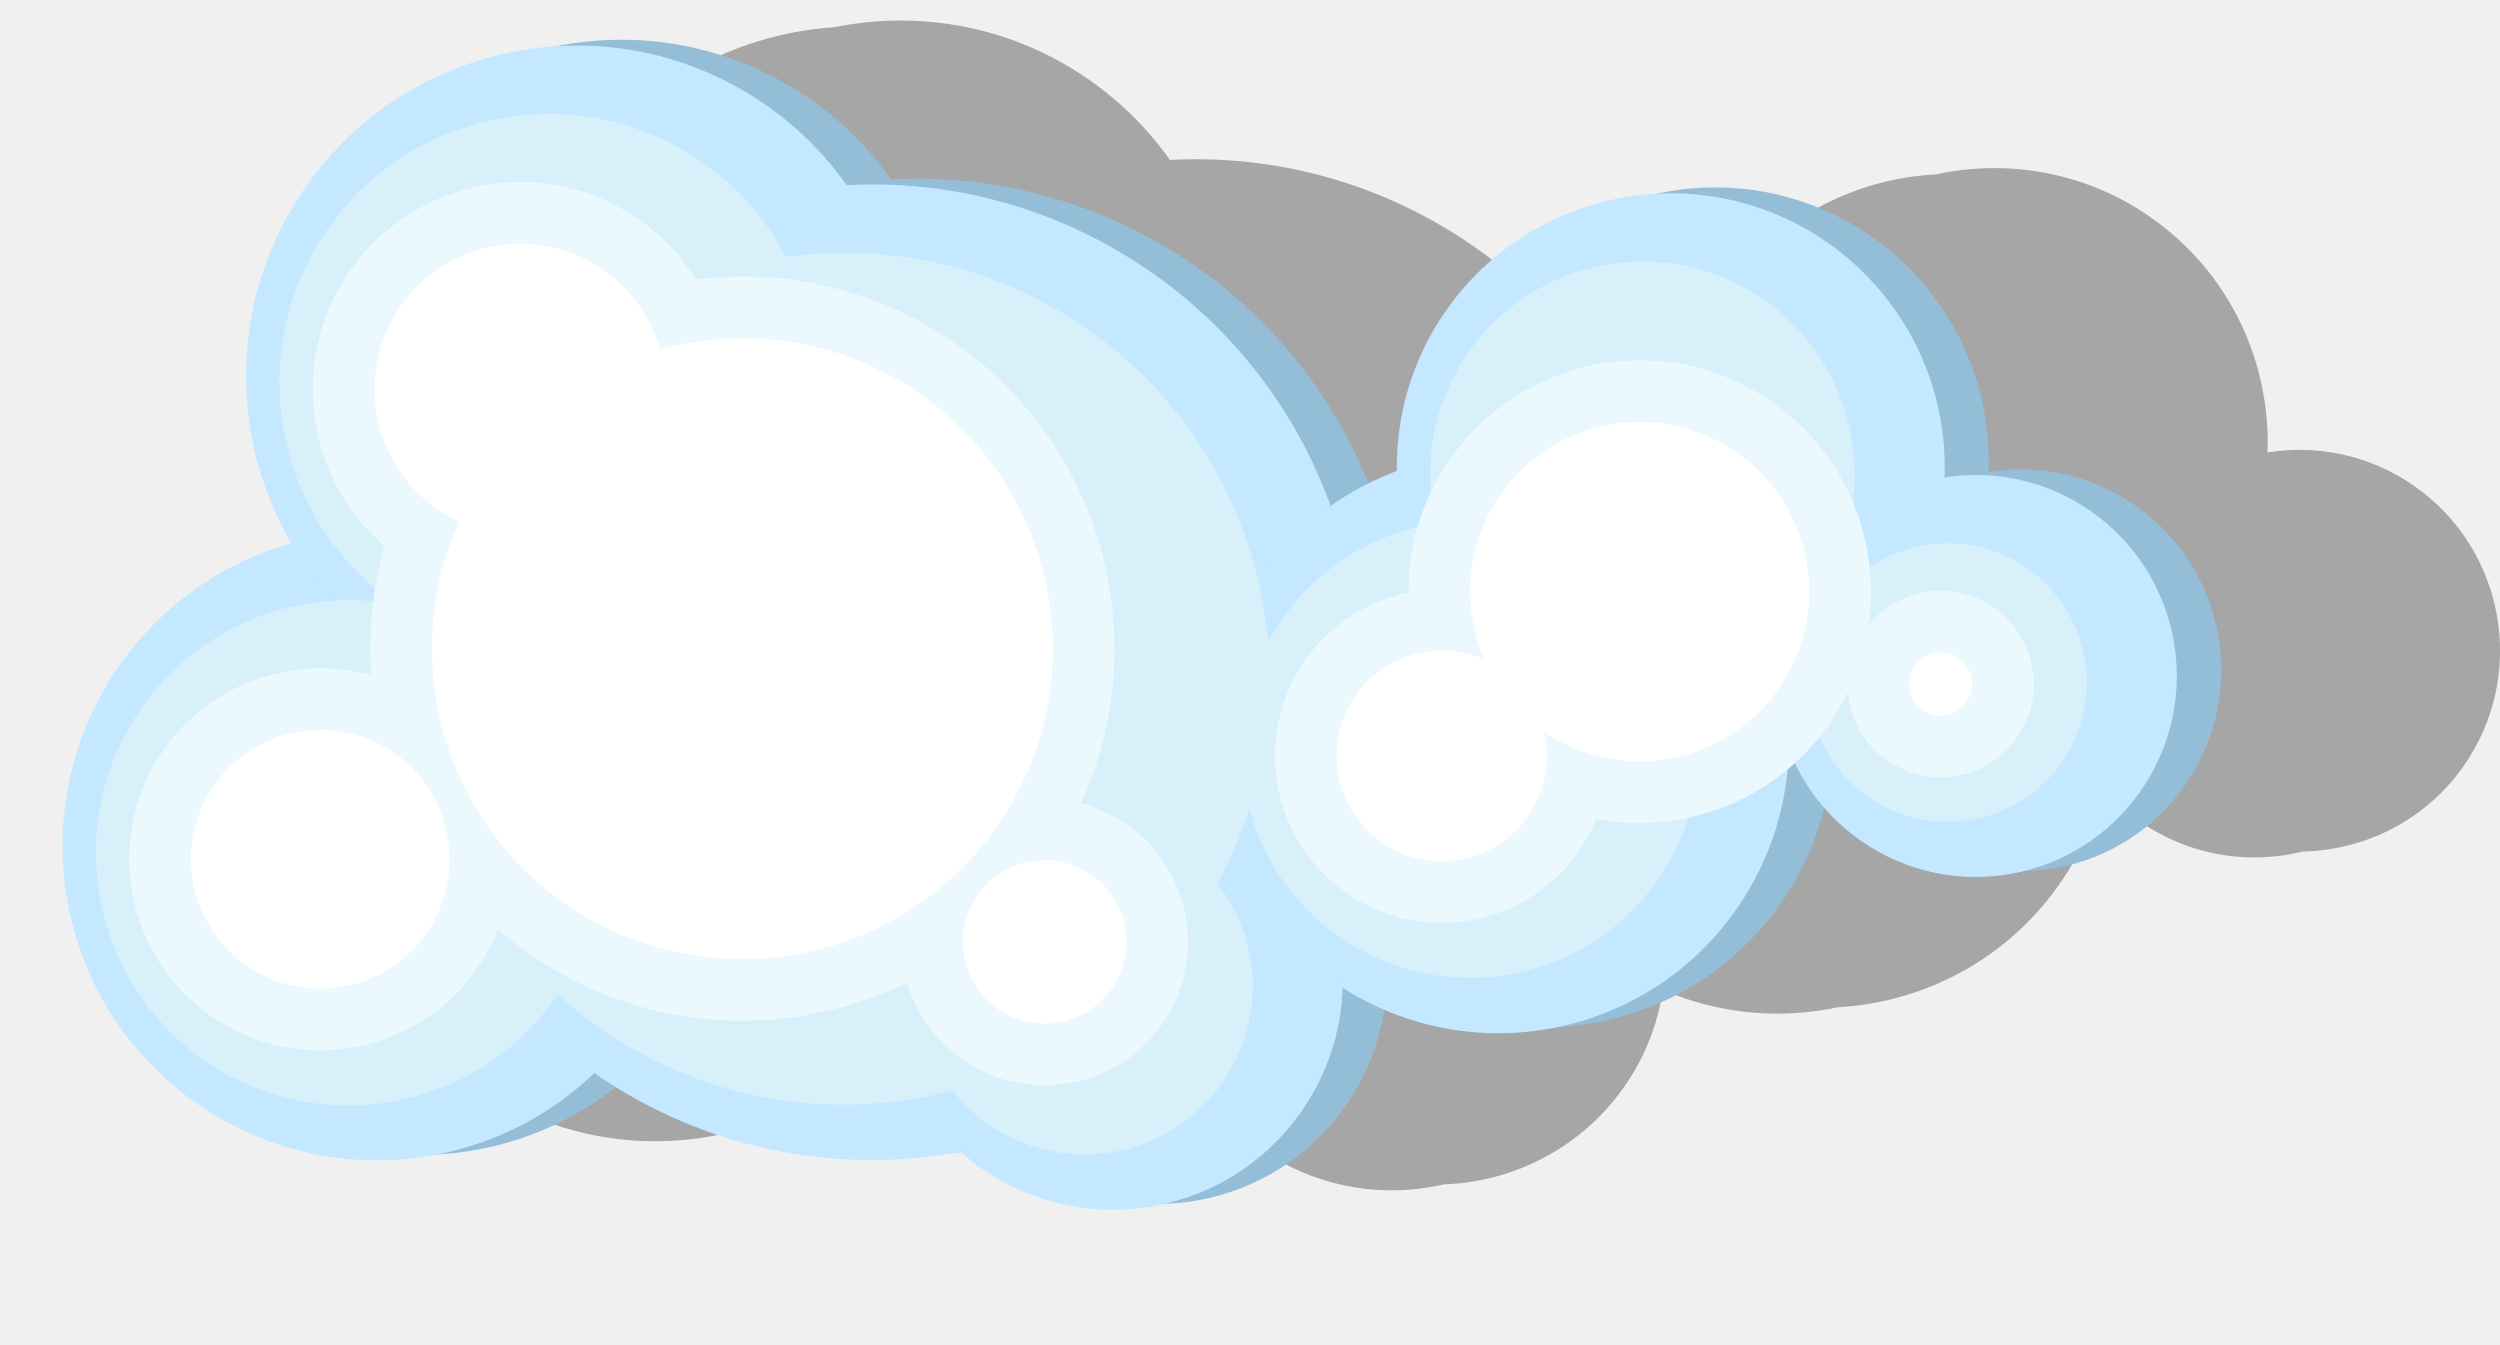
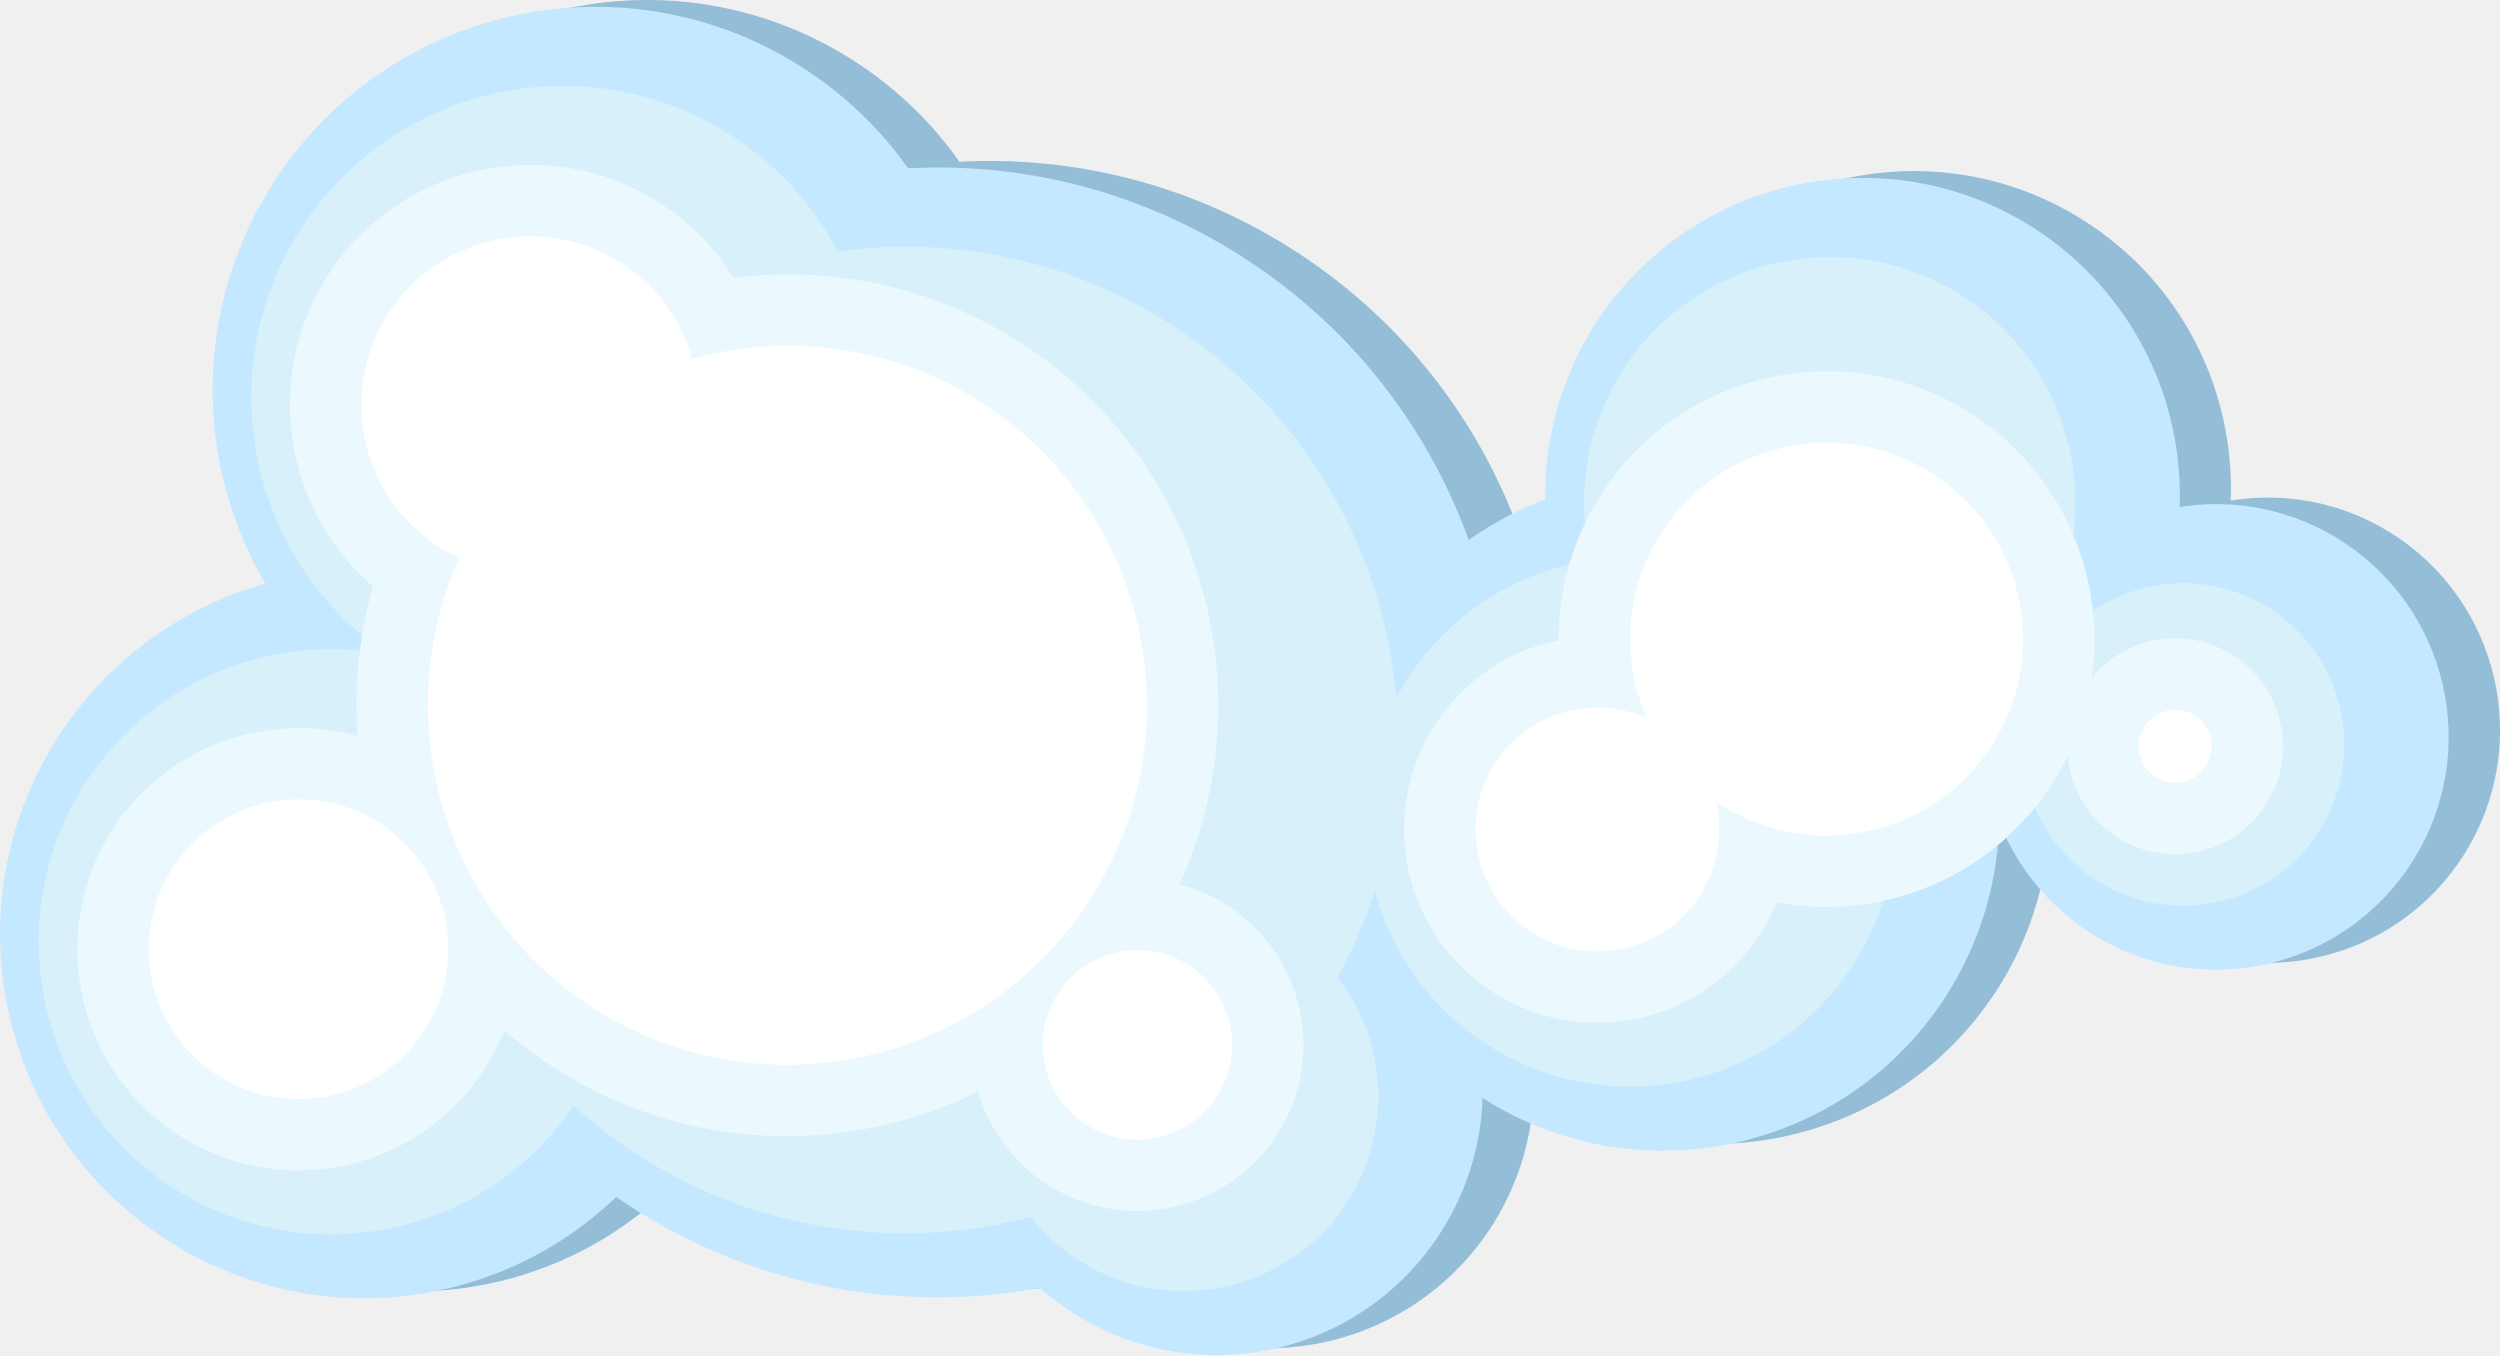
- <svg xmlns="http://www.w3.org/2000/svg" width="516.86" height="277.95" viewBox="1396.25 76.56 516.86 277.95">
-   <g id="cloud4-Cloud4">
-     <path d="M1838.55,119.93c-13.05-8.17-28.14-10.34-42.09-7.31-17.83.92-34.94,10.2-45.13,26.49-6.01,9.6-8.75,20.32-8.59,30.87-2.03.76-4.01,1.62-5.95,2.6-7.67-19.07-21.14-36-39.9-47.75-18.26-11.43-38.77-16.27-58.77-15.2-5.08-7.18-11.62-13.5-19.54-18.45-15.45-9.67-33.26-12.35-49.83-8.99-21.18,1.38-41.43,12.52-53.55,31.89-14,22.36-13.43,49.67-.94,70.94-15.02,4.21-28.6,13.75-37.53,28.02-19.05,30.43-9.82,70.54,20.61,89.59,14.83,9.28,31.95,11.8,47.82,8.48,12.99-.87,25.6-5.6,36.02-13.81,22.07,13.65,47.38,17.77,71.08,13.45.11-.01.23,0,.35-.02,1.92,1.69,3.96,3.29,6.2,4.69,11.15,6.98,24.08,8.76,35.96,6,15.24-.52,29.97-8.38,38.67-22.28,3.53-5.63,5.68-11.73,6.62-17.9,11.66,5.02,24.26,6.1,36.12,3.57,18.8-1.06,36.81-10.87,47.56-28.04,3.43-5.49,5.75-11.32,7.23-17.29,2.65,3.06,5.78,5.79,9.39,8.04,9.93,6.22,21.48,7.69,32.02,5.08,13.54-.28,26.68-7.14,34.41-19.48,12.17-19.44,6.27-45.08-13.18-57.25-8.86-5.55-19-7.31-28.57-5.77.73-19.59-8.7-39.02-26.51-50.17Z" fill-rule="evenodd" opacity=".31" />
-     <g>
-       <path d="M1780.88,123.95c-26.51-16.6-61.46-8.56-78.05,17.95-6.01,9.61-8.75,20.33-8.59,30.88-4.83,1.8-9.46,4.18-13.73,7.2-7.4-20.46-21.41-38.69-41.28-51.12-18.26-11.43-38.77-16.28-58.77-15.21-5.07-7.18-11.62-13.5-19.53-18.45-32-20.03-74.18-10.32-94.21,21.68-14,22.36-13.43,49.67-.93,70.93-15.03,4.22-28.61,13.75-37.54,28.03-19.05,30.43-9.82,70.54,20.61,89.59,25.78,16.13,58.45,11.92,79.43-8.23,1.29.9,2.6,1.77,3.95,2.61,22.27,13.94,47.89,18.11,71.84,13.68,1.93,1.71,3.99,3.32,6.25,4.74,22.23,13.92,51.55,7.17,65.47-15.07,4.61-7.37,6.91-15.52,7.17-23.62.14.09.28.2.42.29,28.09,17.58,65.13,9.07,82.72-19.03,5.16-8.25,8.01-17.28,8.84-26.34.53-.45,1.05-.91,1.56-1.37,3.28,6.86,8.45,12.91,15.38,17.25,19.45,12.17,45.09,6.28,57.26-13.17,12.17-19.45,6.27-45.08-13.18-57.26-8.86-5.55-19-7.31-28.57-5.77.73-19.59-8.7-39.02-26.5-50.16Z" fill="#94bdd7" fill-rule="evenodd" />
-       <circle cx="1576.56" cy="215.54" r="100.84" transform="translate(557.3982 1437.553) rotate(-57.9566)" fill="#c4e8ff" />
-       <path d="M1737.89,179.28c28.09,17.59,36.62,54.62,19.03,82.72-17.58,28.09-54.62,36.61-82.72,19.02-28.09-17.58-36.62-54.62-19.03-82.71,17.59-28.09,54.62-36.61,82.71-19.03Z" fill="#c4e8ff" fill-rule="evenodd" />
-       <circle cx="1474.18" cy="251.53" r="65" transform="translate(-18.86 336.93) rotate(-12.96)" fill="#c4e8ff" />
-       <circle cx="1741.67" cy="173.17" r="56.64" fill="#c4e8ff" />
-       <path d="M1601.16,319.43c22.23,13.92,51.55,7.18,65.47-15.07,13.92-22.23,7.17-51.54-15.07-65.46-22.23-13.92-51.55-7.18-65.46,15.05-13.92,22.24-7.17,51.56,15.06,65.47Z" fill="#c4e8ff" fill-rule="evenodd" />
-       <path d="M1479.22,212.3c-32-20.03-41.71-62.21-21.67-94.22,20.03-32,62.21-41.71,94.21-21.68,32,20.03,41.7,62.21,21.68,94.21-20.03,32.01-62.21,41.71-94.22,21.68Z" fill="#c4e8ff" fill-rule="evenodd" />
-       <path d="M1826.79,181.1c19.45,12.17,25.35,37.81,13.17,57.26-12.17,19.45-37.81,25.35-57.26,13.17-19.45-12.17-25.34-37.81-13.17-57.26,12.17-19.45,37.81-25.35,57.26-13.18Z" fill="#c4e8ff" fill-rule="evenodd" />
-       <path d="M1645.37,263.62c-25.77,41.17-80.23,53.7-121.4,27.93-41.17-25.77-53.7-80.23-27.93-121.4,25.77-41.17,80.23-53.7,121.4-27.93,41.17,25.77,53.7,80.23,27.93,121.4Z" fill="#d7f0fa" fill-rule="evenodd" />
-       <path d="M1740.26,256.58c-13.83,22.09-43.05,28.81-65.14,14.99-22.09-13.83-28.81-43.05-14.99-65.14,13.83-22.09,43.05-28.81,65.14-14.99,22.09,13.83,28.81,43.05,14.99,65.14Z" fill="#d7f0fa" fill-rule="evenodd" />
-       <path d="M1512.61,280.6c-15.29,24.42-47.59,31.85-72.02,16.57-24.42-15.29-31.86-47.59-16.57-72.02,15.29-24.43,47.6-31.86,72.02-16.57,24.43,15.29,31.86,47.6,16.57,72.02Z" fill="#d7f0fa" fill-rule="evenodd" />
-       <path d="M1773.01,197.8c-12.84,20.51-39.97,26.76-60.49,13.92-20.51-12.84-26.75-39.97-13.91-60.49,12.84-20.51,39.97-26.75,60.48-13.91,20.52,12.84,26.76,39.97,13.92,60.48Z" fill="#d7f0fa" fill-rule="evenodd" />
-       <path d="M1649.96,298.94c-10.17,16.24-31.65,21.19-47.9,11.02-16.24-10.16-21.18-31.65-11.02-47.89,10.16-16.24,31.65-21.18,47.89-11.02,16.24,10.17,21.19,31.65,11.02,47.89Z" fill="#d7f0fa" fill-rule="evenodd" />
-       <path d="M1556.77,185.2c-16.27,26-50.65,33.91-76.65,17.63s-33.9-50.65-17.63-76.64c16.27-25.99,50.65-33.9,76.64-17.63,26,16.27,33.9,50.65,17.64,76.64Z" fill="#d7f0fa" fill-rule="evenodd" />
-       <path d="M1823.31,232.94c-8.43,13.46-26.23,17.55-39.69,9.13-13.46-8.42-17.56-26.23-9.13-39.69,8.42-13.45,26.23-17.55,39.69-9.13,13.46,8.42,17.55,26.23,9.13,39.68Z" fill="#d7f0fa" fill-rule="evenodd" />
-       <path d="M1614.96,251.5c-22.51,35.96-70.08,46.91-106.05,24.4-35.97-22.51-46.91-70.09-24.4-106.05,22.51-35.97,70.09-46.91,106.05-24.4,35.96,22.51,46.91,70.08,24.4,106.05Z" fill="#ebf9ff" fill-rule="evenodd" />
-       <path d="M1723.59,251.16c-10.1,16.13-31.44,21.04-47.57,10.95-16.13-10.1-21.03-31.44-10.94-47.57,10.1-16.13,31.43-21.04,47.56-10.95,16.13,10.1,21.04,31.43,10.94,47.57Z" fill="#ebf9ff" fill-rule="evenodd" />
-       <path d="M1495.94,275.18c-11.56,18.47-35.98,24.08-54.44,12.53-18.46-11.56-24.08-35.98-12.53-54.44,11.55-18.46,35.98-24.08,54.44-12.53,18.46,11.56,24.08,35.98,12.53,54.44Z" fill="#ebf9ff" fill-rule="evenodd" />
-       <path d="M1775.79,224.24c-14,22.36-43.56,29.16-65.92,15.17-22.35-13.99-29.16-43.56-15.16-65.92,13.99-22.35,43.56-29.15,65.91-15.16,22.36,13.99,29.16,43.56,15.17,65.91Z" fill="#ebf9ff" fill-rule="evenodd" />
-       <path d="M1637.35,287.03c-8.67,13.86-27.01,18.08-40.87,9.41-13.86-8.68-18.08-27.02-9.41-40.87,8.67-13.86,27.01-18.08,40.88-9.4,13.86,8.67,18.07,27.01,9.4,40.87Z" fill="#ebf9ff" fill-rule="evenodd" />
-       <path d="M1540.1,179.79c-12.54,20.03-39.03,26.13-59.07,13.59-20.03-12.54-26.13-39.03-13.59-59.07,12.54-20.03,39.03-26.13,59.07-13.59,20.03,12.54,26.13,39.03,13.59,59.07Z" fill="#ebf9ff" fill-rule="evenodd" />
-       <path d="M1813.81,228.21c-5.64,9.01-17.55,11.75-26.56,6.11s-11.74-17.55-6.11-26.56,17.55-11.75,26.55-6.11,11.75,17.55,6.11,26.55Z" fill="#ebf9ff" fill-rule="evenodd" />
-       <path d="M1604.15,244.73c-18.78,30-58.47,39.14-88.47,20.36-30-18.78-39.14-58.47-20.36-88.48,18.78-30.01,58.48-39.14,88.48-20.36,30,18.78,39.14,58.47,20.35,88.48Z" fill="#fff" fill-rule="evenodd" />
-       <path d="M1712.79,244.39c-6.37,10.17-19.82,13.27-30,6.9-10.17-6.37-13.26-19.82-6.9-29.99,6.37-10.17,19.82-13.27,29.99-6.9,10.18,6.37,13.27,19.82,6.9,30Z" fill="#fff" fill-rule="evenodd" />
-       <path d="M1485.14,268.42c-7.83,12.5-24.37,16.31-36.87,8.48-12.51-7.83-16.31-24.37-8.48-36.87,7.83-12.5,24.36-16.32,36.87-8.49,12.5,7.83,16.31,24.37,8.48,36.87Z" fill="#fff" fill-rule="evenodd" />
-       <path d="M1764.98,217.48c-10.26,16.39-31.95,21.39-48.35,11.12-16.39-10.26-21.38-31.95-11.12-48.34,10.26-16.39,31.95-21.38,48.34-11.12s21.39,31.95,11.13,48.34Z" fill="#fff" fill-rule="evenodd" />
-       <path d="M1626.54,280.27c-4.94,7.9-15.4,10.31-23.29,5.36-7.9-4.95-10.31-15.4-5.36-23.3,4.95-7.91,15.4-10.31,23.31-5.36,7.9,4.94,10.3,15.39,5.35,23.3Z" fill="#fff" fill-rule="evenodd" />
-       <path d="M1529.3,173.02c-8.81,14.07-27.42,18.36-41.49,9.55-14.07-8.81-18.35-27.42-9.55-41.49,8.81-14.07,27.42-18.35,41.49-9.55,14.08,8.81,18.36,27.42,9.55,41.49Z" fill="#fff" fill-rule="evenodd" />
-       <circle cx="1797.48" cy="217.99" r="6.52" fill="#fff" />
+ <svg xmlns="http://www.w3.org/2000/svg" id="Layer_2" data-name="Layer 2" width="446.3" height="241.9" viewBox="0 0 446.3 241.9">
+   <g id="Clouds">
+     <g id="Cloud4">
+       <g>
+         <path d="M371.71,39.18c-26.51-16.6-61.46-8.56-78.05,17.95-6.01,9.61-8.75,20.33-8.59,30.88-4.83,1.8-9.46,4.18-13.73,7.2-7.4-20.46-21.41-38.69-41.28-51.12-18.26-11.43-38.77-16.28-58.77-15.21-5.07-7.18-11.62-13.5-19.53-18.45C119.76-9.61,77.57.1,57.55,32.1c-14,22.36-13.43,49.67-.93,70.93-15.03,4.22-28.61,13.75-37.54,28.03C.03,161.49,9.26,201.6,39.69,220.65c25.78,16.13,58.45,11.92,79.43-8.23,1.29.9,2.6,1.77,3.95,2.61,22.27,13.94,47.89,18.11,71.84,13.68,1.93,1.71,3.99,3.32,6.25,4.74,22.23,13.92,51.55,7.17,65.47-15.07,4.61-7.37,6.91-15.52,7.17-23.62.14.09.28.2.42.29,28.09,17.58,65.13,9.07,82.72-19.03,5.16-8.25,8.01-17.28,8.84-26.34.53-.45,1.05-.91,1.56-1.37,3.28,6.86,8.45,12.91,15.38,17.25,19.45,12.17,45.09,6.28,57.26-13.17,12.17-19.45,6.27-45.08-13.18-57.26-8.86-5.55-19-7.31-28.57-5.77.73-19.59-8.7-39.02-26.5-50.16Z" fill="#94bdd7" fill-rule="evenodd" />
+         <circle cx="167.4" cy="130.77" r="100.84" transform="translate(-32.27 203.28) rotate(-57.96)" fill="#c4e8ff" />
+         <path d="M328.73,94.52c28.09,17.59,36.62,54.62,19.03,82.72-17.58,28.09-54.62,36.61-82.72,19.02-28.09-17.58-36.62-54.62-19.03-82.71,17.59-28.09,54.62-36.61,82.71-19.03Z" fill="#c4e8ff" fill-rule="evenodd" />
+         <circle cx="65.01" cy="166.76" r="65" transform="translate(-35.73 18.82) rotate(-12.96)" fill="#c4e8ff" />
+         <circle cx="332.5" cy="88.4" r="56.64" fill="#c4e8ff" />
+         <path d="M191.99,234.66c22.23,13.92,51.55,7.18,65.47-15.07,13.92-22.23,7.17-51.54-15.07-65.46-22.23-13.92-51.55-7.18-65.46,15.05-13.92,22.24-7.17,51.56,15.06,65.47Z" fill="#c4e8ff" fill-rule="evenodd" />
+         <path d="M70.06,127.53c-32-20.03-41.71-62.21-21.67-94.22C68.41,1.32,110.59-8.39,142.6,11.64c32,20.03,41.7,62.21,21.68,94.21-20.03,32.01-62.21,41.71-94.22,21.68Z" fill="#c4e8ff" fill-rule="evenodd" />
+         <path d="M417.63,96.33c19.45,12.17,25.35,37.81,13.17,57.26-12.17,19.45-37.81,25.35-57.26,13.17-19.45-12.17-25.34-37.81-13.17-57.26,12.17-19.45,37.81-25.35,57.26-13.18Z" fill="#c4e8ff" fill-rule="evenodd" />
+         <path d="M236.21,178.85c-25.77,41.17-80.23,53.7-121.4,27.93-41.17-25.77-53.7-80.23-27.93-121.4,25.77-41.17,80.23-53.7,121.4-27.93,41.17,25.77,53.7,80.23,27.93,121.4Z" fill="#d7f0fa" fill-rule="evenodd" />
+         <path d="M331.1,171.81c-13.83,22.09-43.05,28.81-65.14,14.99-22.09-13.83-28.81-43.05-14.99-65.14,13.83-22.09,43.05-28.81,65.14-14.99,22.09,13.83,28.81,43.05,14.99,65.14Z" fill="#d7f0fa" fill-rule="evenodd" />
+         <path d="M103.45,195.84c-15.29,24.42-47.59,31.85-72.02,16.57C7,197.11-.43,164.81,14.86,140.39c15.29-24.43,47.6-31.86,72.02-16.57,24.43,15.29,31.86,47.6,16.57,72.02Z" fill="#d7f0fa" fill-rule="evenodd" />
+         <path d="M363.85,113.03c-12.84,20.51-39.97,26.76-60.49,13.92-20.51-12.84-26.75-39.97-13.91-60.49,12.84-20.51,39.97-26.75,60.48-13.91,20.52,12.84,26.76,39.97,13.92,60.48Z" fill="#d7f0fa" fill-rule="evenodd" />
+         <path d="M240.79,214.17c-10.17,16.24-31.65,21.19-47.9,11.02-16.24-10.16-21.18-31.65-11.02-47.89,10.16-16.24,31.65-21.18,47.89-11.02,16.24,10.17,21.19,31.65,11.02,47.89Z" fill="#d7f0fa" fill-rule="evenodd" />
+         <path d="M147.61,100.43c-16.27,26-50.65,33.91-76.65,17.63s-33.9-50.65-17.63-76.64c16.27-25.99,50.65-33.9,76.64-17.63,26,16.27,33.9,50.65,17.64,76.64Z" fill="#d7f0fa" fill-rule="evenodd" />
+         <path d="M414.14,148.18c-8.43,13.46-26.23,17.55-39.69,9.13-13.46-8.42-17.56-26.23-9.13-39.69,8.42-13.45,26.23-17.55,39.69-9.13,13.46,8.42,17.55,26.23,9.13,39.68Z" fill="#d7f0fa" fill-rule="evenodd" />
+         <path d="M205.79,166.73c-22.51,35.96-70.08,46.91-106.05,24.4-35.97-22.51-46.91-70.09-24.4-106.05,22.51-35.97,70.09-46.91,106.05-24.4,35.96,22.51,46.91,70.08,24.4,106.05Z" fill="#ebf9ff" fill-rule="evenodd" />
+         <path d="M314.43,166.39c-10.1,16.13-31.44,21.04-47.57,10.95-16.13-10.1-21.03-31.44-10.94-47.57,10.1-16.13,31.43-21.04,47.56-10.95,16.13,10.1,21.04,31.43,10.94,47.57Z" fill="#ebf9ff" fill-rule="evenodd" />
+         <path d="M86.78,190.41c-11.56,18.47-35.98,24.08-54.44,12.53-18.46-11.56-24.08-35.98-12.53-54.44,11.55-18.46,35.98-24.08,54.44-12.53,18.46,11.56,24.08,35.98,12.53,54.44Z" fill="#ebf9ff" fill-rule="evenodd" />
+         <path d="M366.62,139.47c-14,22.36-43.56,29.16-65.92,15.17-22.35-13.99-29.16-43.56-15.16-65.92,13.99-22.35,43.56-29.15,65.91-15.16,22.36,13.99,29.16,43.56,15.17,65.91Z" fill="#ebf9ff" fill-rule="evenodd" />
+         <path d="M228.18,202.27c-8.67,13.86-27.01,18.08-40.87,9.41-13.86-8.68-18.08-27.02-9.41-40.87,8.67-13.86,27.01-18.08,40.88-9.4,13.86,8.67,18.07,27.01,9.4,40.87Z" fill="#ebf9ff" fill-rule="evenodd" />
+         <path d="M130.94,95.02c-12.54,20.03-39.03,26.13-59.07,13.59-20.03-12.54-26.13-39.03-13.59-59.07,12.54-20.03,39.03-26.13,59.07-13.59,20.03,12.54,26.13,39.03,13.59,59.07Z" fill="#ebf9ff" fill-rule="evenodd" />
+         <path d="M404.65,143.45c-5.64,9.01-17.55,11.75-26.56,6.11s-11.74-17.55-6.11-26.56,17.55-11.75,26.55-6.11,11.75,17.55,6.11,26.55Z" fill="#ebf9ff" fill-rule="evenodd" />
+         <path d="M194.98,159.97c-18.78,30-58.47,39.14-88.47,20.36-30-18.78-39.14-58.47-20.36-88.48,18.78-30.01,58.48-39.14,88.48-20.36,30,18.78,39.14,58.47,20.35,88.48Z" fill="#fff" fill-rule="evenodd" />
+         <path d="M303.62,159.63c-6.37,10.17-19.82,13.27-30,6.9-10.17-6.37-13.26-19.82-6.9-29.99,6.37-10.17,19.82-13.27,29.99-6.9,10.18,6.37,13.27,19.82,6.9,30Z" fill="#fff" fill-rule="evenodd" />
+         <path d="M75.97,183.65c-7.83,12.5-24.37,16.31-36.87,8.48-12.51-7.83-16.31-24.37-8.48-36.87,7.83-12.5,24.36-16.32,36.87-8.49,12.5,7.83,16.31,24.37,8.48,36.87Z" fill="#fff" fill-rule="evenodd" />
+         <path d="M355.82,132.71c-10.26,16.39-31.95,21.39-48.35,11.12-16.39-10.26-21.38-31.95-11.12-48.34,10.26-16.39,31.95-21.38,48.34-11.12s21.39,31.95,11.13,48.34Z" fill="#fff" fill-rule="evenodd" />
+         <path d="M217.38,195.5c-4.94,7.9-15.4,10.31-23.29,5.36-7.9-4.95-10.31-15.4-5.36-23.3,4.95-7.91,15.4-10.31,23.31-5.36,7.9,4.94,10.3,15.39,5.35,23.3Z" fill="#fff" fill-rule="evenodd" />
+         <path d="M120.13,88.25c-8.81,14.07-27.42,18.36-41.49,9.55-14.07-8.81-18.35-27.42-9.55-41.49,8.81-14.07,27.42-18.35,41.49-9.55,14.08,8.81,18.36,27.42,9.55,41.49Z" fill="#fff" fill-rule="evenodd" />
+         <circle cx="388.31" cy="133.22" r="6.52" fill="#fff" />
+       </g>
    </g>
  </g>
</svg>
